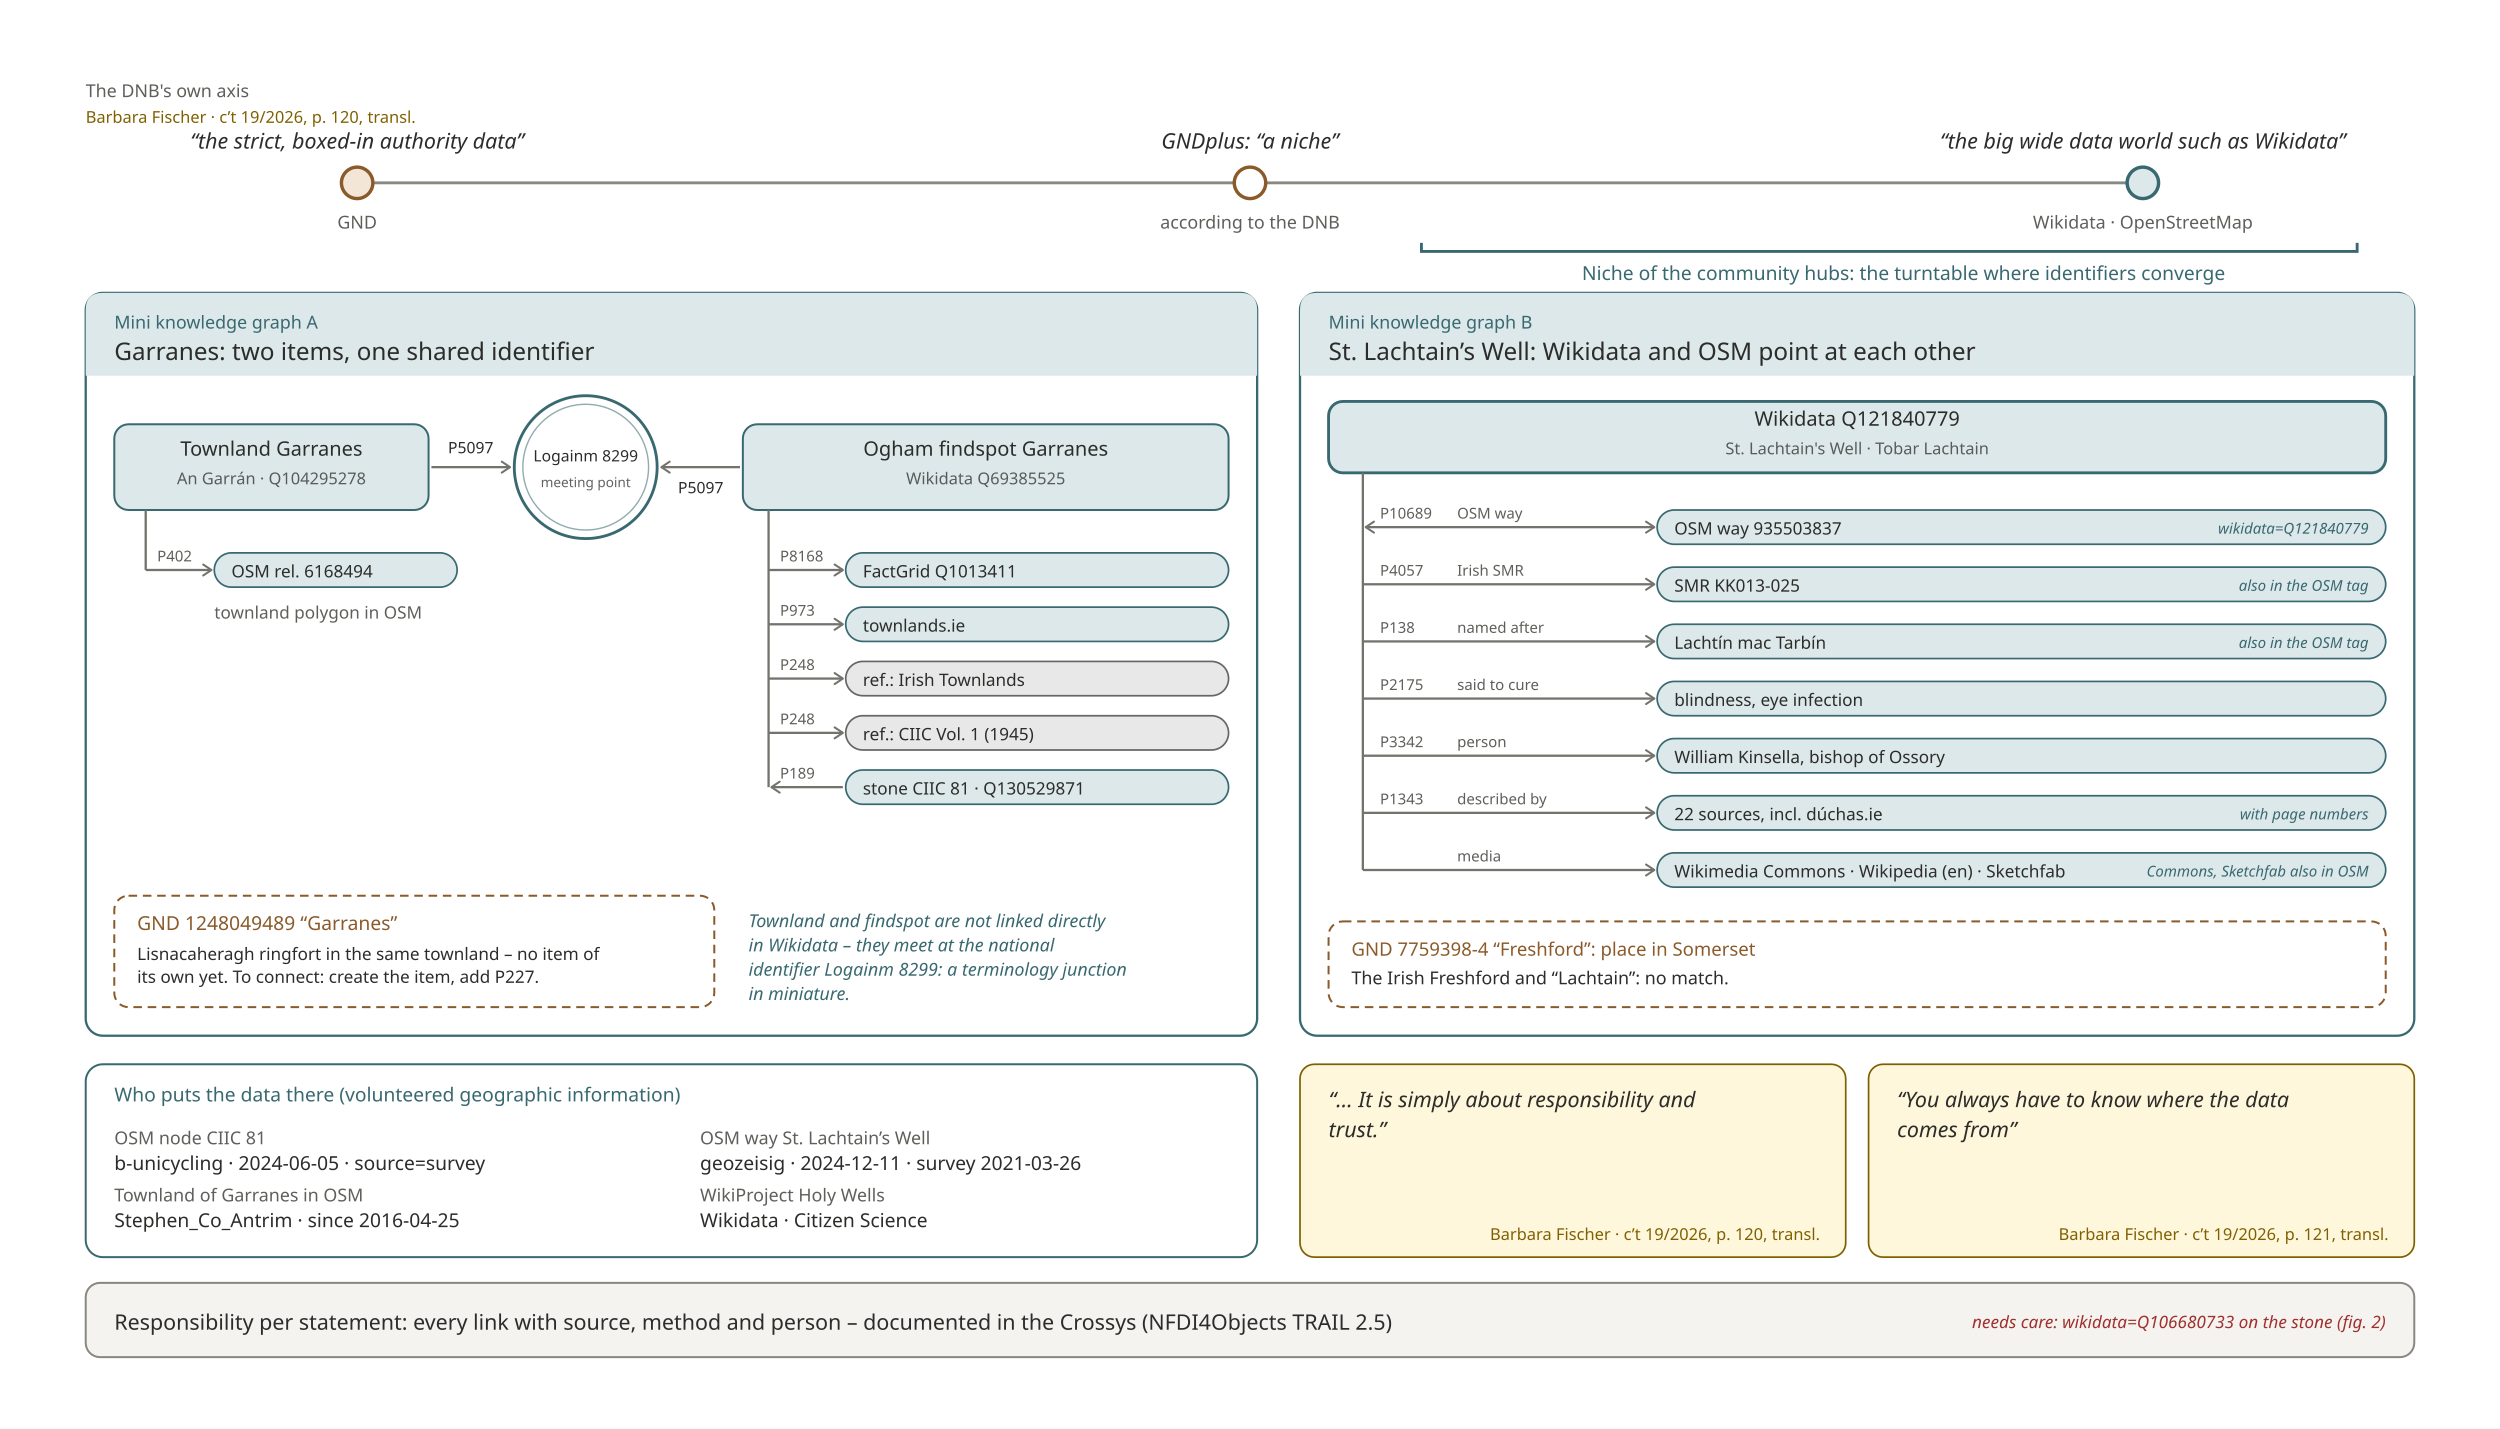
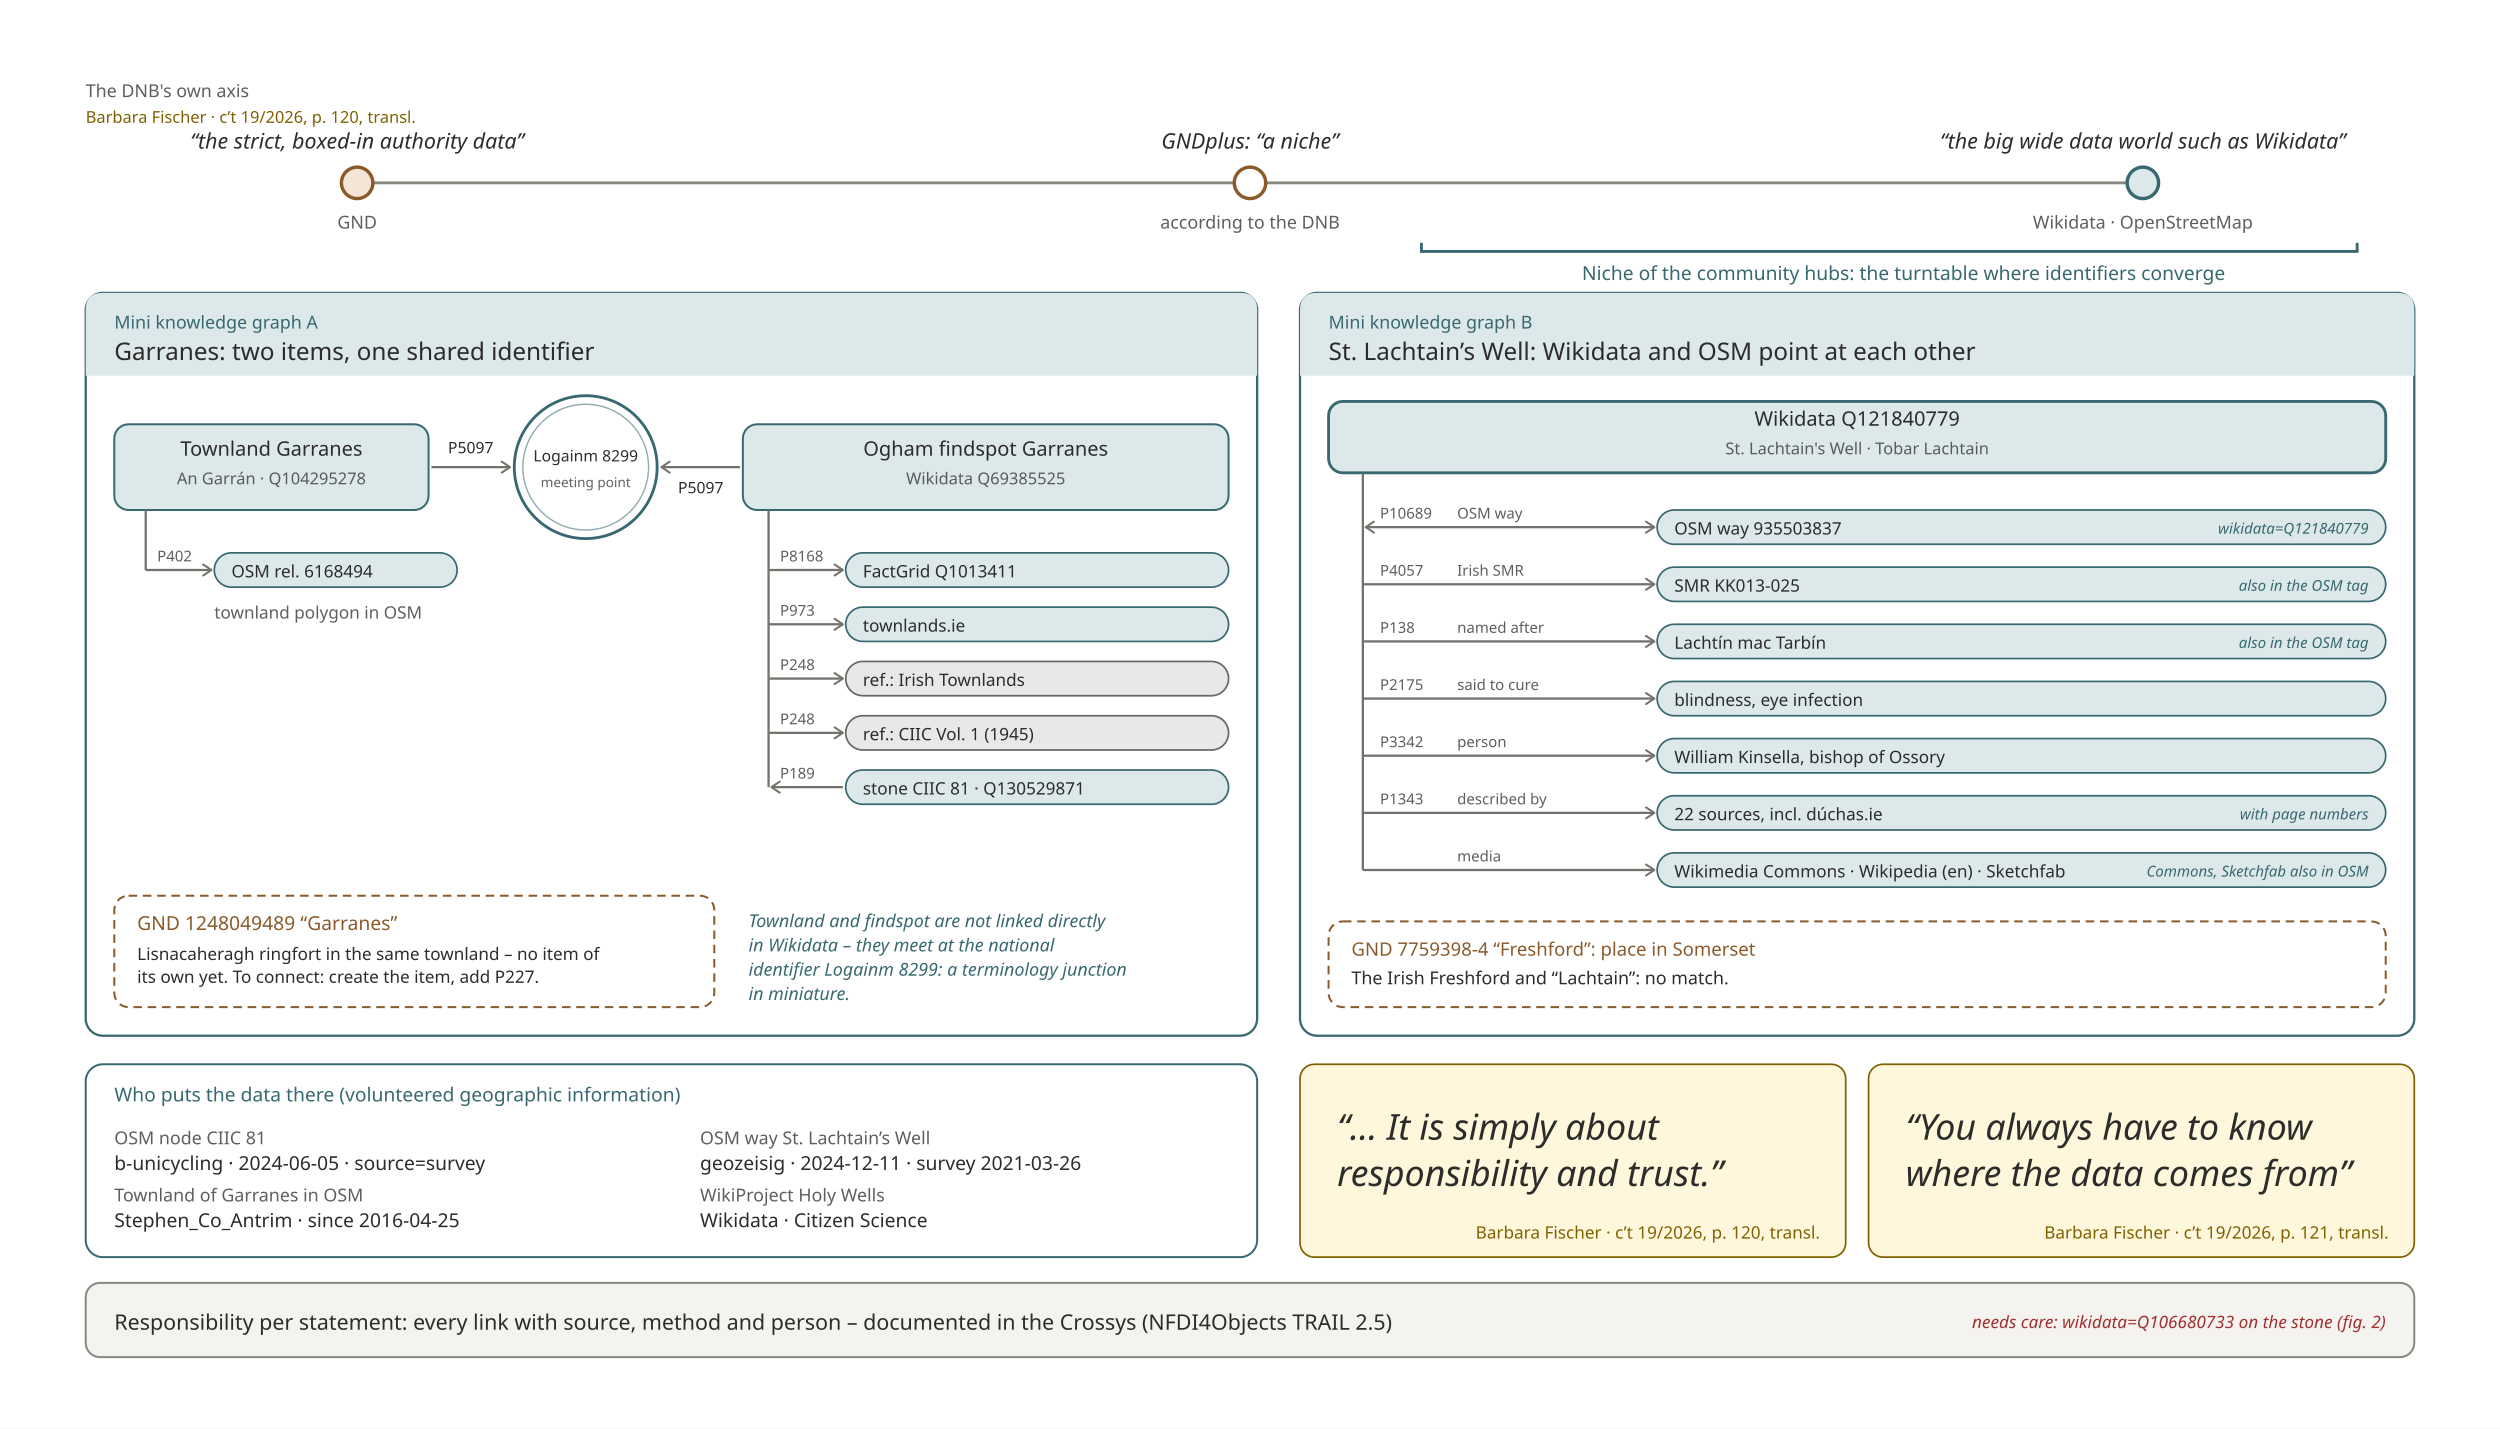
<svg xmlns="http://www.w3.org/2000/svg" width="1750" height="1000" viewBox="0 0 1750 1000" role="img">
  <rect x="0" y="0" width="1750" height="1000" fill="#ffffff" />
  <defs>
    <marker id="arrow" viewBox="0 0 10 10" refX="8" refY="5" markerWidth="6" markerHeight="6" orient="auto-start-reverse">
      <path d="M2 1L8 5L2 9" fill="none" stroke="#73726c" stroke-width="1.5" stroke-linecap="round" stroke-linejoin="round" />
    </marker>
    <marker id="arrow-uncertain" viewBox="0 0 10 10" refX="8" refY="5" markerWidth="6" markerHeight="6" orient="auto-start-reverse">
      <path d="M2 1L8 5L2 9" fill="none" stroke="#a03030" stroke-width="1.5" stroke-linecap="round" stroke-linejoin="round" />
    </marker>
  </defs>
  <line x1="250" y1="128" x2="1500" y2="128" stroke="#888780" stroke-width="2" />
  <circle cx="250" cy="128" r="11" fill="#f3e6d6" stroke="#8a5a2a" stroke-width="2.4" />
  <text x="250.0" y="104.0" text-anchor="middle" dominant-baseline="auto" font-family="Fira Sans" font-size="15" font-weight="500" font-style="italic" fill="#2c2c2a">“the strict, boxed-in authority data”</text>
  <text x="250.0" y="160.0" text-anchor="middle" dominant-baseline="auto" font-family="Fira Sans" font-size="12.5" fill="#5f5e5a">GND</text>
  <circle cx="875.0" cy="128" r="11" fill="#ffffff" stroke="#8a5a2a" stroke-width="2.4" />
  <text x="875.0" y="104.0" text-anchor="middle" dominant-baseline="auto" font-family="Fira Sans" font-size="15" font-weight="500" font-style="italic" fill="#2c2c2a">GNDplus: “a niche”</text>
  <text x="875.0" y="160.0" text-anchor="middle" dominant-baseline="auto" font-family="Fira Sans" font-size="12.5" fill="#5f5e5a">according to the DNB</text>
  <circle cx="1500" cy="128" r="11" fill="#dce8ea" stroke="#386870" stroke-width="2.4" />
  <text x="1500.0" y="104.0" text-anchor="middle" dominant-baseline="auto" font-family="Fira Sans" font-size="15" font-weight="500" font-style="italic" fill="#2c2c2a">“the big wide data world such as Wikidata”</text>
  <text x="1500.0" y="160.0" text-anchor="middle" dominant-baseline="auto" font-family="Fira Sans" font-size="12.5" fill="#5f5e5a">Wikidata · OpenStreetMap</text>
  <path d="M 995.0 170 L 995.0 176 L 1650 176 L 1650 170" fill="none" stroke="#386870" stroke-width="2" />
  <text x="1332.5" y="196.0" text-anchor="middle" dominant-baseline="auto" font-family="Fira Sans" font-size="13.5" font-weight="500" fill="#386870">Niche of the community hubs: the turntable where identifiers converge</text>
  <text x="60.0" y="68.0" text-anchor="start" dominant-baseline="auto" font-family="Fira Sans" font-size="12.5" font-weight="500" fill="#5f5e5a">The DNB's own axis</text>
  <text x="60.0" y="86.0" text-anchor="start" dominant-baseline="auto" font-family="Fira Sans" font-size="11.5" fill="#7f6000">Barbara Fischer · c’t 19/2026, p. 120, transl.</text>
  <rect x="60" y="205" width="820" height="520" rx="12" fill="#ffffff" stroke="#386870" stroke-width="1.6" />
  <path d="M 60 217 Q 60 205 72 205 L 868 205 Q 880 205 880 217 L 880 263 L 60 263 Z" fill="#dce8ea" />
  <text x="80.0" y="230.0" text-anchor="start" dominant-baseline="auto" font-family="Fira Sans" font-size="12.5" font-weight="500" fill="#386870">Mini knowledge graph A</text>
  <text x="80.0" y="252.0" text-anchor="start" dominant-baseline="auto" font-family="Fira Sans" font-size="17" font-weight="500" fill="#2c2c2a">Garranes: two items, one shared identifier</text>
  <rect x="80.0" y="297.0" width="220.0" height="60.0" rx="10" fill="#dce8ea" stroke="#386870" stroke-width="1.4" />
  <text x="190.0" y="319.0" text-anchor="middle" font-family="Fira Sans" font-weight="500" font-size="14.0" fill="#2c2c2a">Townland Garranes</text>
  <text x="190.0" y="339.0" text-anchor="middle" font-family="Fira Sans" font-size="11.5" fill="#2c2c2a" opacity="0.75">An Garrán · Q104295278</text>
  <rect x="520.0" y="297.0" width="340.0" height="60.0" rx="10" fill="#dce8ea" stroke="#386870" stroke-width="1.4" />
  <text x="690.0" y="319.0" text-anchor="middle" font-family="Fira Sans" font-weight="500" font-size="14.0" fill="#2c2c2a">Ogham findspot Garranes</text>
  <text x="690.0" y="339.0" text-anchor="middle" font-family="Fira Sans" font-size="11.5" fill="#2c2c2a" opacity="0.75">Wikidata Q69385525</text>
  <circle cx="410.0" cy="327.0" r="50.0" fill="#ffffff" stroke="#386870" stroke-width="2" />
  <circle cx="410.0" cy="327.0" r="44.0" fill="none" stroke="#386870" stroke-width="1" opacity="0.55" />
  <text x="410.0" y="323.0" text-anchor="middle" font-family="Fira Sans" font-weight="500" font-size="11.0" fill="#2c2c2a">Logainm 8299</text>
  <text x="410.0" y="341.0" text-anchor="middle" font-family="Fira Sans" font-size="9.5" fill="#2c2c2a" opacity="0.75">meeting point</text>
  <line x1="302.0" y1="327.0" x2="357.0" y2="327.0" stroke="#73726c" stroke-width="1.6" marker-end="url(#arrow)" />
  <text x="329.5" y="313.0" text-anchor="middle" dominant-baseline="central" font-family="Fira Sans" font-weight="500" font-size="11" fill="#2c2c2a">P5097</text>
  <line x1="518.0" y1="327.0" x2="463.0" y2="327.0" stroke="#73726c" stroke-width="1.6" marker-end="url(#arrow)" />
  <text x="490.5" y="341.0" text-anchor="middle" dominant-baseline="central" font-family="Fira Sans" font-weight="500" font-size="11" fill="#2c2c2a">P5097</text>
  <line x1="102" y1="357" x2="102" y2="399.0" stroke="#73726c" stroke-width="1.6" />
  <line x1="102.0" y1="399.0" x2="148.0" y2="399.0" stroke="#73726c" stroke-width="1.6" marker-end="url(#arrow)" />
  <text x="110.0" y="393.0" text-anchor="start" dominant-baseline="auto" font-family="Fira Sans" font-size="10.5" font-weight="500" fill="#5f5e5a">P402</text>
  <rect x="150.0" y="387.0" width="170.0" height="24" rx="12.0" fill="#dce8ea" stroke="#386870" stroke-width="1.2" />
  <text x="162.0" y="399.5" text-anchor="start" dominant-baseline="central" font-family="Fira Sans" font-size="12" font-weight="500" fill="#2c2c2a">OSM rel. 6168494</text>
  <text x="150.0" y="433.0" text-anchor="start" dominant-baseline="auto" font-family="Fira Sans" font-size="12" fill="#5f5e5a">townland polygon in OSM</text>
  <line x1="538" y1="357" x2="538" y2="551.0" stroke="#73726c" stroke-width="1.6" />
  <line x1="538.0" y1="399.0" x2="590.0" y2="399.0" stroke="#73726c" stroke-width="1.6" marker-end="url(#arrow)" />
  <text x="546.0" y="393.0" text-anchor="start" dominant-baseline="auto" font-family="Fira Sans" font-size="10.5" font-weight="500" fill="#5f5e5a">P8168</text>
  <rect x="592.0" y="387.0" width="268.0" height="24" rx="12.0" fill="#dce8ea" stroke="#386870" stroke-width="1.2" />
  <text x="604.0" y="399.5" text-anchor="start" dominant-baseline="central" font-family="Fira Sans" font-size="12" font-weight="500" fill="#2c2c2a">FactGrid Q1013411</text>
  <line x1="538.0" y1="437.0" x2="590.0" y2="437.0" stroke="#73726c" stroke-width="1.6" marker-end="url(#arrow)" />
  <text x="546.0" y="431.0" text-anchor="start" dominant-baseline="auto" font-family="Fira Sans" font-size="10.5" font-weight="500" fill="#5f5e5a">P973</text>
  <rect x="592.0" y="425.0" width="268.0" height="24" rx="12.0" fill="#dce8ea" stroke="#386870" stroke-width="1.2" />
  <text x="604.0" y="437.5" text-anchor="start" dominant-baseline="central" font-family="Fira Sans" font-size="12" font-weight="500" fill="#2c2c2a">townlands.ie</text>
  <line x1="538.0" y1="475.0" x2="590.0" y2="475.0" stroke="#73726c" stroke-width="1.6" marker-end="url(#arrow)" />
  <text x="546.0" y="469.0" text-anchor="start" dominant-baseline="auto" font-family="Fira Sans" font-size="10.5" font-weight="500" fill="#5f5e5a">P248</text>
  <rect x="592.0" y="463.0" width="268.0" height="24" rx="12.0" fill="#e8e8e8" stroke="#666666" stroke-width="1.2" />
  <text x="604.0" y="475.5" text-anchor="start" dominant-baseline="central" font-family="Fira Sans" font-size="12" font-weight="500" fill="#2c2c2a">ref.: Irish Townlands</text>
  <line x1="538.0" y1="513.0" x2="590.0" y2="513.0" stroke="#73726c" stroke-width="1.6" marker-end="url(#arrow)" />
  <text x="546.0" y="507.0" text-anchor="start" dominant-baseline="auto" font-family="Fira Sans" font-size="10.5" font-weight="500" fill="#5f5e5a">P248</text>
  <rect x="592.0" y="501.0" width="268.0" height="24" rx="12.0" fill="#e8e8e8" stroke="#666666" stroke-width="1.2" />
  <text x="604.0" y="513.5" text-anchor="start" dominant-baseline="central" font-family="Fira Sans" font-size="12" font-weight="500" fill="#2c2c2a">ref.: CIIC Vol. 1 (1945)</text>
  <line x1="590.0" y1="551.0" x2="540.0" y2="551.0" stroke="#73726c" stroke-width="1.6" marker-end="url(#arrow)" />
  <text x="546.0" y="545.0" text-anchor="start" dominant-baseline="auto" font-family="Fira Sans" font-size="10.5" font-weight="500" fill="#5f5e5a">P189</text>
  <rect x="592.0" y="539.0" width="268.0" height="24" rx="12.0" fill="#dce8ea" stroke="#386870" stroke-width="1.2" />
  <text x="604.0" y="551.5" text-anchor="start" dominant-baseline="central" font-family="Fira Sans" font-size="12" font-weight="500" fill="#2c2c2a">stone CIIC 81 · Q130529871</text>
  <rect x="80" y="627" width="420" height="78" rx="10" fill="#ffffff" stroke="#8a5a2a" stroke-width="1.4" stroke-dasharray="6 4" />
  <text x="96.0" y="651.0" text-anchor="start" dominant-baseline="auto" font-family="Fira Sans" font-size="13.5" font-weight="500" fill="#8a5a2a">GND 1248049489 “Garranes”</text>
  <text x="96.0" y="672.0" text-anchor="start" dominant-baseline="auto" font-family="Fira Sans" font-size="12" fill="#2c2c2a">Lisnacaheragh ringfort in the same townland – no item of</text>
  <text x="96.0" y="688.0" text-anchor="start" dominant-baseline="auto" font-family="Fira Sans" font-size="12" fill="#2c2c2a">its own yet. To connect: create the item, add P227.</text>
  <text x="524.0" y="649.0" text-anchor="start" dominant-baseline="auto" font-family="Fira Sans" font-size="12.5" font-style="italic" fill="#386870">Townland and findspot are not linked directly</text>
  <text x="524.0" y="666.0" text-anchor="start" dominant-baseline="auto" font-family="Fira Sans" font-size="12.5" font-style="italic" fill="#386870">in Wikidata – they meet at the national</text>
  <text x="524.0" y="683.0" text-anchor="start" dominant-baseline="auto" font-family="Fira Sans" font-size="12.5" font-style="italic" fill="#386870">identifier Logainm 8299: a terminology junction</text>
  <text x="524.0" y="700.0" text-anchor="start" dominant-baseline="auto" font-family="Fira Sans" font-size="12.5" font-style="italic" fill="#386870">in miniature.</text>
  <rect x="910" y="205" width="780" height="520" rx="12" fill="#ffffff" stroke="#386870" stroke-width="1.6" />
  <path d="M 910 217 Q 910 205 922 205 L 1678 205 Q 1690 205 1690 217 L 1690 263 L 910 263 Z" fill="#dce8ea" />
  <text x="930.0" y="230.0" text-anchor="start" dominant-baseline="auto" font-family="Fira Sans" font-size="12.5" font-weight="500" fill="#386870">Mini knowledge graph B</text>
  <text x="930.0" y="252.0" text-anchor="start" dominant-baseline="auto" font-family="Fira Sans" font-size="17" font-weight="500" fill="#2c2c2a">St. Lachtain’s Well: Wikidata and OSM point at each other</text>
  <rect x="930.0" y="281.0" width="740.0" height="50.0" rx="10" fill="#dce8ea" stroke="#386870" stroke-width="2" />
  <text x="1300.0" y="298.0" text-anchor="middle" font-family="Fira Sans" font-weight="500" font-size="14.0" fill="#2c2c2a">Wikidata Q121840779</text>
  <text x="1300.0" y="318.0" text-anchor="middle" font-family="Fira Sans" font-size="11.5" fill="#2c2c2a" opacity="0.75">St. Lachtain's Well · Tobar Lachtain</text>
  <line x1="954" y1="331" x2="954" y2="609.0" stroke="#73726c" stroke-width="1.6" />
  <line x1="956" y1="369" x2="1158" y2="369" stroke="#73726c" stroke-width="1.6" marker-start="url(#arrow)" marker-end="url(#arrow)" />
  <text x="966.0" y="363.0" text-anchor="start" dominant-baseline="auto" font-family="Fira Sans" font-size="10.5" font-weight="500" fill="#5f5e5a">P10689</text>
  <text x="1020.0" y="363.0" text-anchor="start" dominant-baseline="auto" font-family="Fira Sans" font-size="10.5" fill="#5f5e5a">OSM way</text>
  <rect x="1160.0" y="357.0" width="510.0" height="24" rx="12.0" fill="#dce8ea" stroke="#386870" stroke-width="1.2" />
  <text x="1172.0" y="369.5" text-anchor="start" dominant-baseline="central" font-family="Fira Sans" font-size="12" font-weight="500" fill="#2c2c2a">OSM way 935503837</text>
  <text x="1658.0" y="369.5" text-anchor="end" dominant-baseline="central" font-family="Fira Sans" font-size="10.5" font-style="italic" fill="#386870">wikidata=Q121840779</text>
  <line x1="954.0" y1="409.0" x2="1158.0" y2="409.0" stroke="#73726c" stroke-width="1.6" marker-end="url(#arrow)" />
  <text x="966.0" y="403.0" text-anchor="start" dominant-baseline="auto" font-family="Fira Sans" font-size="10.5" font-weight="500" fill="#5f5e5a">P4057</text>
  <text x="1020.0" y="403.0" text-anchor="start" dominant-baseline="auto" font-family="Fira Sans" font-size="10.5" fill="#5f5e5a">Irish SMR</text>
  <rect x="1160.0" y="397.0" width="510.0" height="24" rx="12.0" fill="#dce8ea" stroke="#386870" stroke-width="1.2" />
  <text x="1172.0" y="409.5" text-anchor="start" dominant-baseline="central" font-family="Fira Sans" font-size="12" font-weight="500" fill="#2c2c2a">SMR KK013-025</text>
  <text x="1658.0" y="409.5" text-anchor="end" dominant-baseline="central" font-family="Fira Sans" font-size="10.5" font-style="italic" fill="#386870">also in the OSM tag</text>
  <line x1="954.0" y1="449.0" x2="1158.0" y2="449.0" stroke="#73726c" stroke-width="1.6" marker-end="url(#arrow)" />
  <text x="966.0" y="443.0" text-anchor="start" dominant-baseline="auto" font-family="Fira Sans" font-size="10.5" font-weight="500" fill="#5f5e5a">P138</text>
  <text x="1020.0" y="443.0" text-anchor="start" dominant-baseline="auto" font-family="Fira Sans" font-size="10.5" fill="#5f5e5a">named after</text>
  <rect x="1160.0" y="437.0" width="510.0" height="24" rx="12.0" fill="#dce8ea" stroke="#386870" stroke-width="1.2" />
  <text x="1172.0" y="449.5" text-anchor="start" dominant-baseline="central" font-family="Fira Sans" font-size="12" font-weight="500" fill="#2c2c2a">Lachtín mac Tarbín</text>
  <text x="1658.0" y="449.5" text-anchor="end" dominant-baseline="central" font-family="Fira Sans" font-size="10.5" font-style="italic" fill="#386870">also in the OSM tag</text>
  <line x1="954.0" y1="489.0" x2="1158.0" y2="489.0" stroke="#73726c" stroke-width="1.6" marker-end="url(#arrow)" />
  <text x="966.0" y="483.0" text-anchor="start" dominant-baseline="auto" font-family="Fira Sans" font-size="10.5" font-weight="500" fill="#5f5e5a">P2175</text>
  <text x="1020.0" y="483.0" text-anchor="start" dominant-baseline="auto" font-family="Fira Sans" font-size="10.5" fill="#5f5e5a">said to cure</text>
  <rect x="1160.0" y="477.0" width="510.0" height="24" rx="12.0" fill="#dce8ea" stroke="#386870" stroke-width="1.2" />
  <text x="1172.0" y="489.5" text-anchor="start" dominant-baseline="central" font-family="Fira Sans" font-size="12" font-weight="500" fill="#2c2c2a">blindness, eye infection</text>
  <line x1="954.0" y1="529.0" x2="1158.0" y2="529.0" stroke="#73726c" stroke-width="1.6" marker-end="url(#arrow)" />
  <text x="966.0" y="523.0" text-anchor="start" dominant-baseline="auto" font-family="Fira Sans" font-size="10.5" font-weight="500" fill="#5f5e5a">P3342</text>
  <text x="1020.0" y="523.0" text-anchor="start" dominant-baseline="auto" font-family="Fira Sans" font-size="10.5" fill="#5f5e5a">person</text>
  <rect x="1160.0" y="517.0" width="510.0" height="24" rx="12.0" fill="#dce8ea" stroke="#386870" stroke-width="1.2" />
  <text x="1172.0" y="529.5" text-anchor="start" dominant-baseline="central" font-family="Fira Sans" font-size="12" font-weight="500" fill="#2c2c2a">William Kinsella, bishop of Ossory</text>
  <line x1="954.0" y1="569.0" x2="1158.0" y2="569.0" stroke="#73726c" stroke-width="1.6" marker-end="url(#arrow)" />
  <text x="966.0" y="563.0" text-anchor="start" dominant-baseline="auto" font-family="Fira Sans" font-size="10.5" font-weight="500" fill="#5f5e5a">P1343</text>
  <text x="1020.0" y="563.0" text-anchor="start" dominant-baseline="auto" font-family="Fira Sans" font-size="10.5" fill="#5f5e5a">described by</text>
  <rect x="1160.0" y="557.0" width="510.0" height="24" rx="12.0" fill="#dce8ea" stroke="#386870" stroke-width="1.2" />
  <text x="1172.0" y="569.5" text-anchor="start" dominant-baseline="central" font-family="Fira Sans" font-size="12" font-weight="500" fill="#2c2c2a">22 sources, incl. dúchas.ie</text>
  <text x="1658.0" y="569.5" text-anchor="end" dominant-baseline="central" font-family="Fira Sans" font-size="10.5" font-style="italic" fill="#386870">with page numbers</text>
  <line x1="954.0" y1="609.0" x2="1158.0" y2="609.0" stroke="#73726c" stroke-width="1.6" marker-end="url(#arrow)" />
  <text x="966.0" y="603.0" text-anchor="start" dominant-baseline="auto" font-family="Fira Sans" font-size="10.5" font-weight="500" fill="#5f5e5a" />
  <text x="1020.0" y="603.0" text-anchor="start" dominant-baseline="auto" font-family="Fira Sans" font-size="10.5" fill="#5f5e5a">media</text>
  <rect x="1160.0" y="597.0" width="510.0" height="24" rx="12.0" fill="#dce8ea" stroke="#386870" stroke-width="1.2" />
  <text x="1172.0" y="609.5" text-anchor="start" dominant-baseline="central" font-family="Fira Sans" font-size="12" font-weight="500" fill="#2c2c2a">Wikimedia Commons · Wikipedia (en) · Sketchfab</text>
  <text x="1658.0" y="609.5" text-anchor="end" dominant-baseline="central" font-family="Fira Sans" font-size="10.5" font-style="italic" fill="#386870">Commons, Sketchfab also in OSM</text>
  <rect x="930" y="645" width="740" height="60" rx="10" fill="#ffffff" stroke="#8a5a2a" stroke-width="1.4" stroke-dasharray="6 4" />
  <text x="946.0" y="669.0" text-anchor="start" dominant-baseline="auto" font-family="Fira Sans" font-size="13" font-weight="500" fill="#8a5a2a">GND 7759398-4 “Freshford”: place in Somerset</text>
  <text x="946.0" y="689.0" text-anchor="start" dominant-baseline="auto" font-family="Fira Sans" font-size="12.5" fill="#2c2c2a">The Irish Freshford and “Lachtain”: no match.</text>
  <rect x="60" y="745" width="820" height="135" rx="12" fill="#ffffff" stroke="#386870" stroke-width="1.4" />
  <text x="80.0" y="771.0" text-anchor="start" dominant-baseline="auto" font-family="Fira Sans" font-size="13.5" font-weight="500" fill="#386870">Who puts the data there (volunteered geographic information)</text>
  <text x="80.0" y="801.0" text-anchor="start" dominant-baseline="auto" font-family="Fira Sans" font-size="12.5" fill="#5f5e5a">OSM node CIIC 81</text>
  <text x="80.0" y="819.0" text-anchor="start" dominant-baseline="auto" font-family="Fira Sans" font-size="13.5" font-weight="500" fill="#2c2c2a">b-unicycling · 2024-06-05 · source=survey</text>
  <text x="490.0" y="801.0" text-anchor="start" dominant-baseline="auto" font-family="Fira Sans" font-size="12.5" fill="#5f5e5a">OSM way St. Lachtain’s Well</text>
  <text x="490.0" y="819.0" text-anchor="start" dominant-baseline="auto" font-family="Fira Sans" font-size="13.5" font-weight="500" fill="#2c2c2a">geozeisig · 2024-12-11 · survey 2021-03-26</text>
  <text x="80.0" y="841.0" text-anchor="start" dominant-baseline="auto" font-family="Fira Sans" font-size="12.5" fill="#5f5e5a">Townland of Garranes in OSM</text>
  <text x="80.0" y="859.0" text-anchor="start" dominant-baseline="auto" font-family="Fira Sans" font-size="13.5" font-weight="500" fill="#2c2c2a">Stephen_Co_Antrim · since 2016-04-25</text>
  <text x="490.0" y="841.0" text-anchor="start" dominant-baseline="auto" font-family="Fira Sans" font-size="12.5" fill="#5f5e5a">WikiProject Holy Wells</text>
  <text x="490.0" y="859.0" text-anchor="start" dominant-baseline="auto" font-family="Fira Sans" font-size="13.5" font-weight="500" fill="#2c2c2a">Wikidata · Citizen Science</text>
  <rect x="910.0" y="745.0" width="382.0" height="135.0" rx="10" fill="#fff7dc" stroke="#7f6000" stroke-width="1.2" />
-   <text x="930.0" y="775.0" text-anchor="start" dominant-baseline="auto" font-family="Fira Sans" font-size="15" font-style="italic" fill="#2c2c2a">“… It is simply about responsibility and</text>
-   <text x="930.0" y="796.0" text-anchor="start" dominant-baseline="auto" font-family="Fira Sans" font-size="15" font-style="italic" fill="#2c2c2a">trust.”</text>
-   <text x="1274.0" y="868.0" text-anchor="end" dominant-baseline="auto" font-family="Fira Sans" font-size="11.5" fill="#7f6000">Barbara Fischer · c’t 19/2026, p. 120, transl.</text>
+   <text x="936.0" y="797.8" text-anchor="start" dominant-baseline="auto" font-family="Fira Sans" font-size="25.0" font-style="italic" fill="#2c2c2a">“… It is simply about</text>
+   <text x="936.0" y="830.2" text-anchor="start" dominant-baseline="auto" font-family="Fira Sans" font-size="25.0" font-style="italic" fill="#2c2c2a">responsibility and trust.”</text>
+   <text x="1274.0" y="867.0" text-anchor="end" dominant-baseline="auto" font-family="Fira Sans" font-size="12" fill="#7f6000">Barbara Fischer · c’t 19/2026, p. 120, transl.</text>
  <rect x="1308.0" y="745.0" width="382.0" height="135.0" rx="10" fill="#fff7dc" stroke="#7f6000" stroke-width="1.2" />
-   <text x="1328.0" y="775.0" text-anchor="start" dominant-baseline="auto" font-family="Fira Sans" font-size="15" font-style="italic" fill="#2c2c2a">“You always have to know where the data</text>
-   <text x="1328.0" y="796.0" text-anchor="start" dominant-baseline="auto" font-family="Fira Sans" font-size="15" font-style="italic" fill="#2c2c2a">comes from”</text>
-   <text x="1672.0" y="868.0" text-anchor="end" dominant-baseline="auto" font-family="Fira Sans" font-size="11.5" fill="#7f6000">Barbara Fischer · c’t 19/2026, p. 121, transl.</text>
+   <text x="1334.0" y="797.8" text-anchor="start" dominant-baseline="auto" font-family="Fira Sans" font-size="25.0" font-style="italic" fill="#2c2c2a">“You always have to know</text>
+   <text x="1334.0" y="830.2" text-anchor="start" dominant-baseline="auto" font-family="Fira Sans" font-size="25.0" font-style="italic" fill="#2c2c2a">where the data comes from”</text>
+   <text x="1672.0" y="867.0" text-anchor="end" dominant-baseline="auto" font-family="Fira Sans" font-size="12" fill="#7f6000">Barbara Fischer · c’t 19/2026, p. 121, transl.</text>
  <rect x="60" y="898" width="1630" height="52" rx="10" fill="#f4f3ef" stroke="#888780" stroke-width="1.4" />
  <text x="80.0" y="925.0" text-anchor="start" dominant-baseline="central" font-family="Fira Sans" font-size="15" font-weight="500" fill="#2c2c2a">Responsibility per statement: every link with source, method and person – documented in the Crossys (NFDI4Objects TRAIL 2.5)</text>
  <text x="1670.0" y="925.0" text-anchor="end" dominant-baseline="central" font-family="Fira Sans" font-size="12" font-style="italic" fill="#a03030">needs care: wikidata=Q106680733 on the stone (fig. 2)</text>
</svg>
